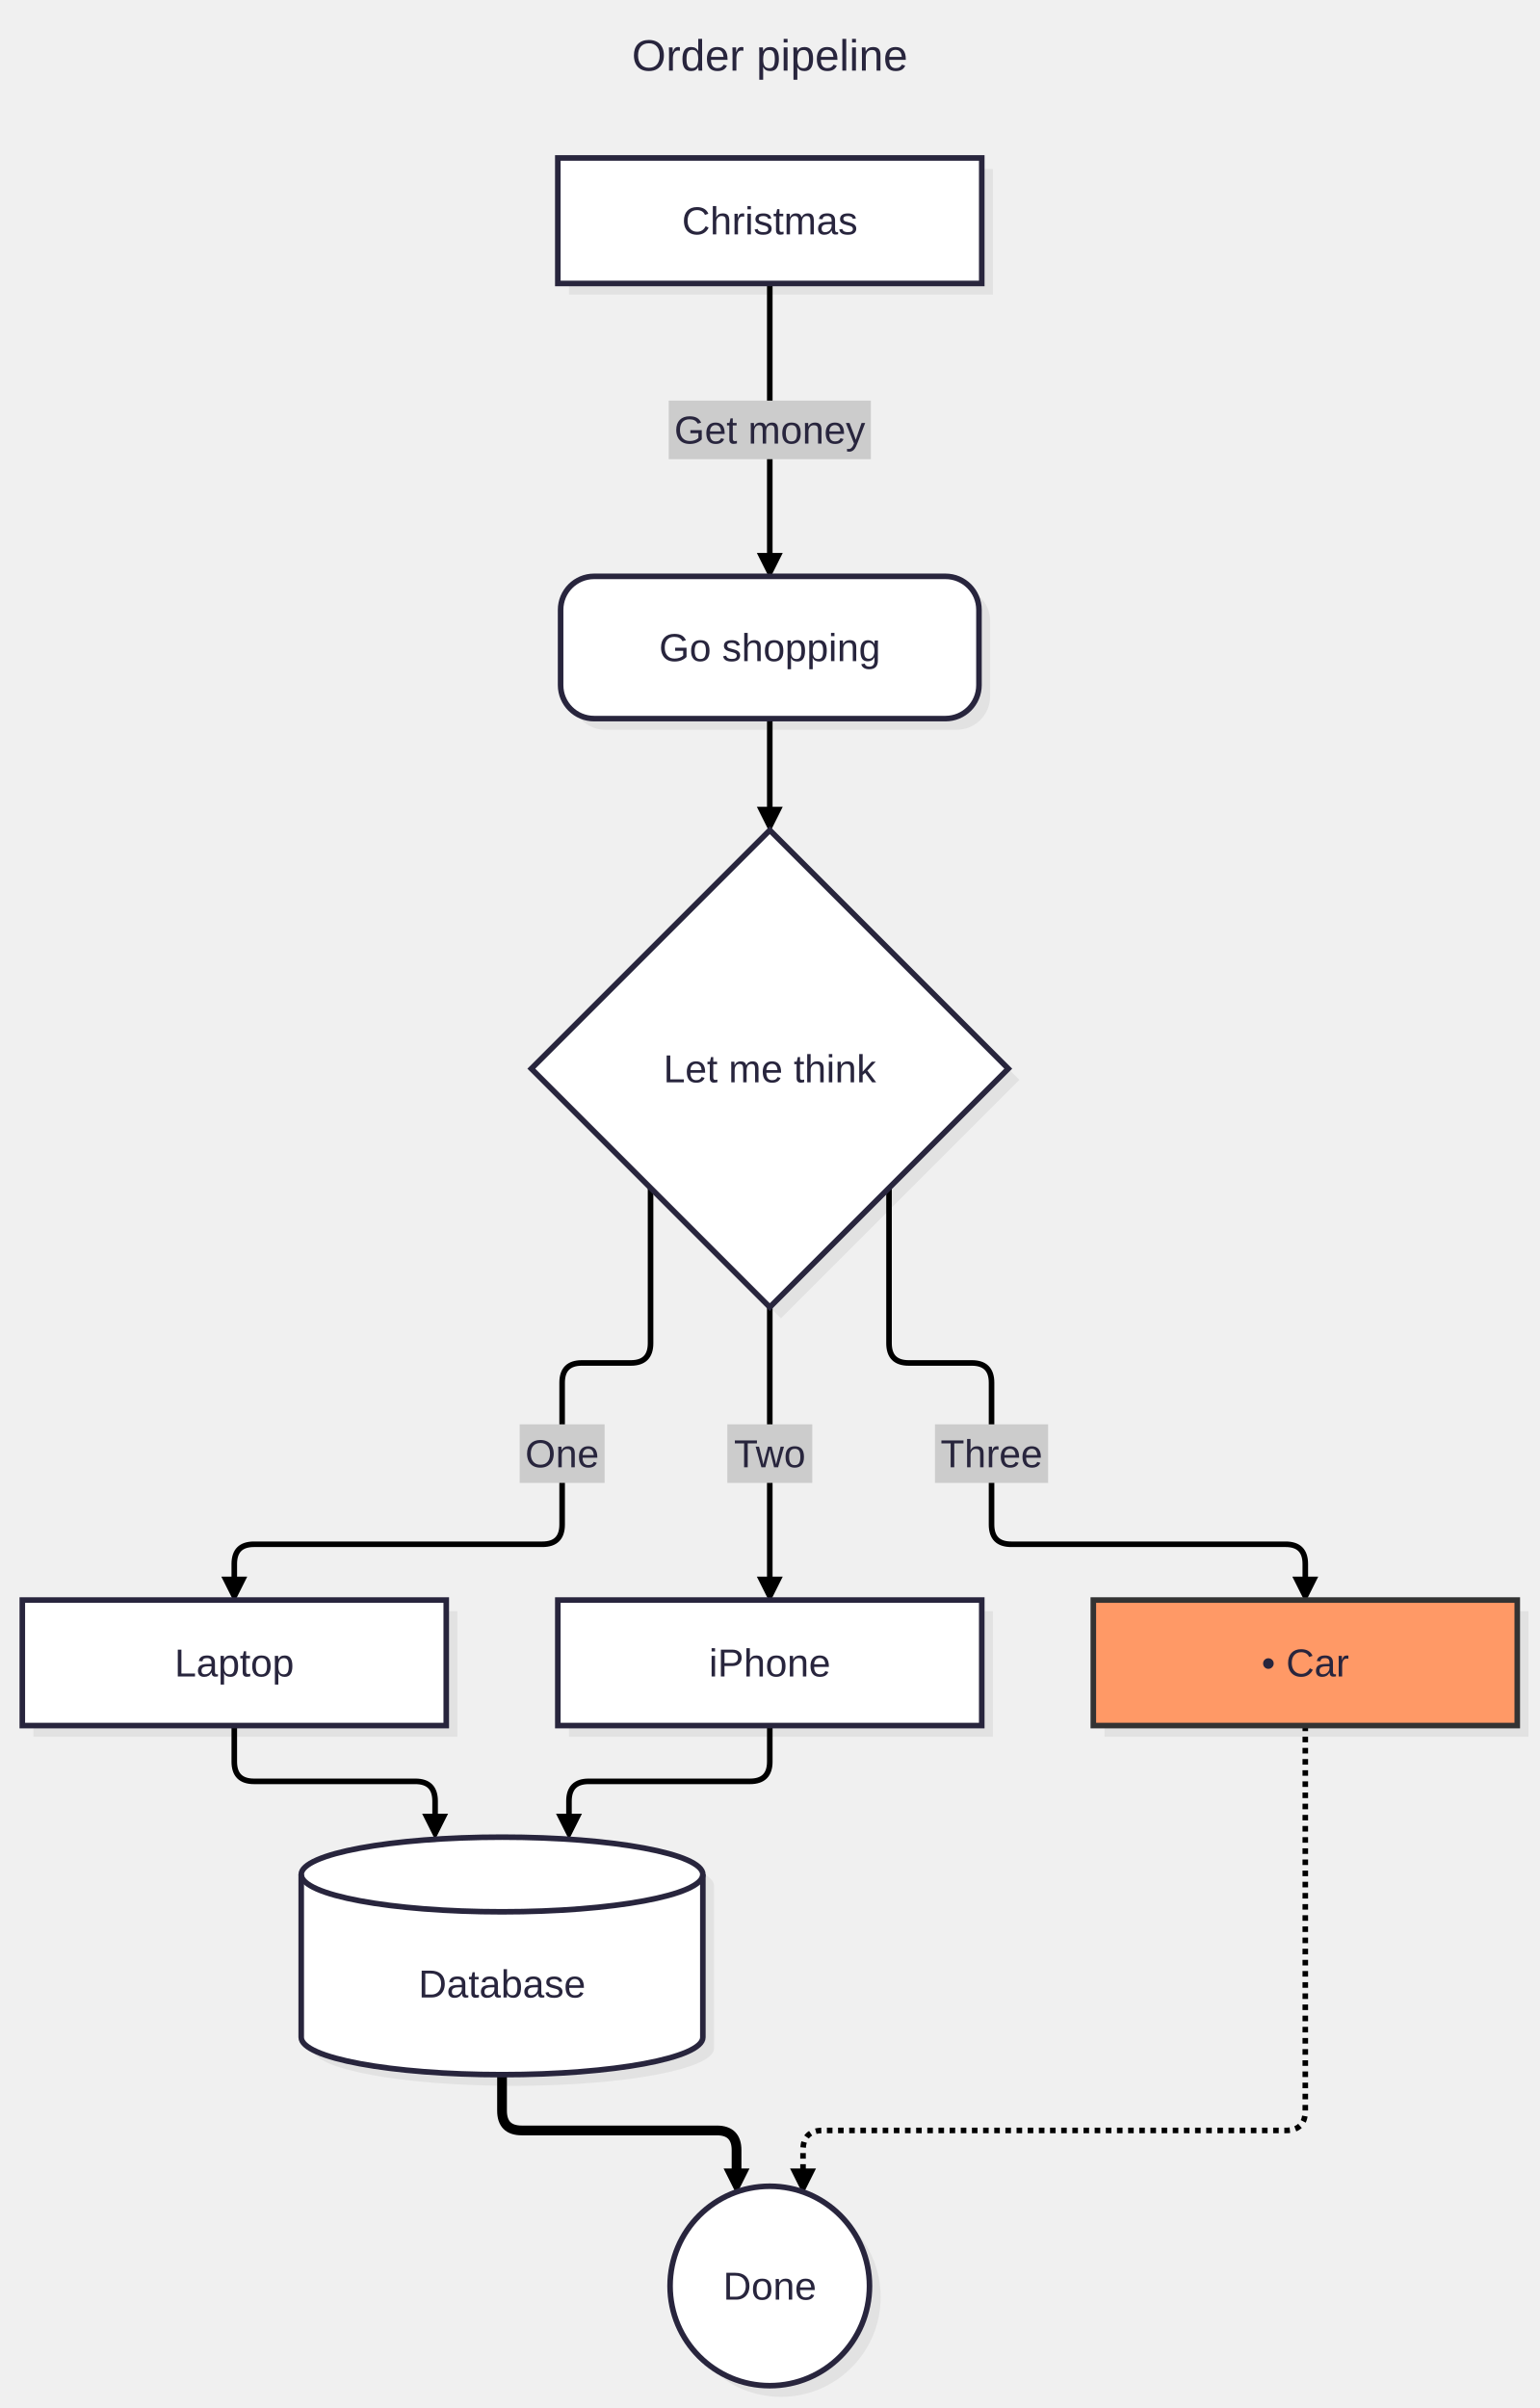
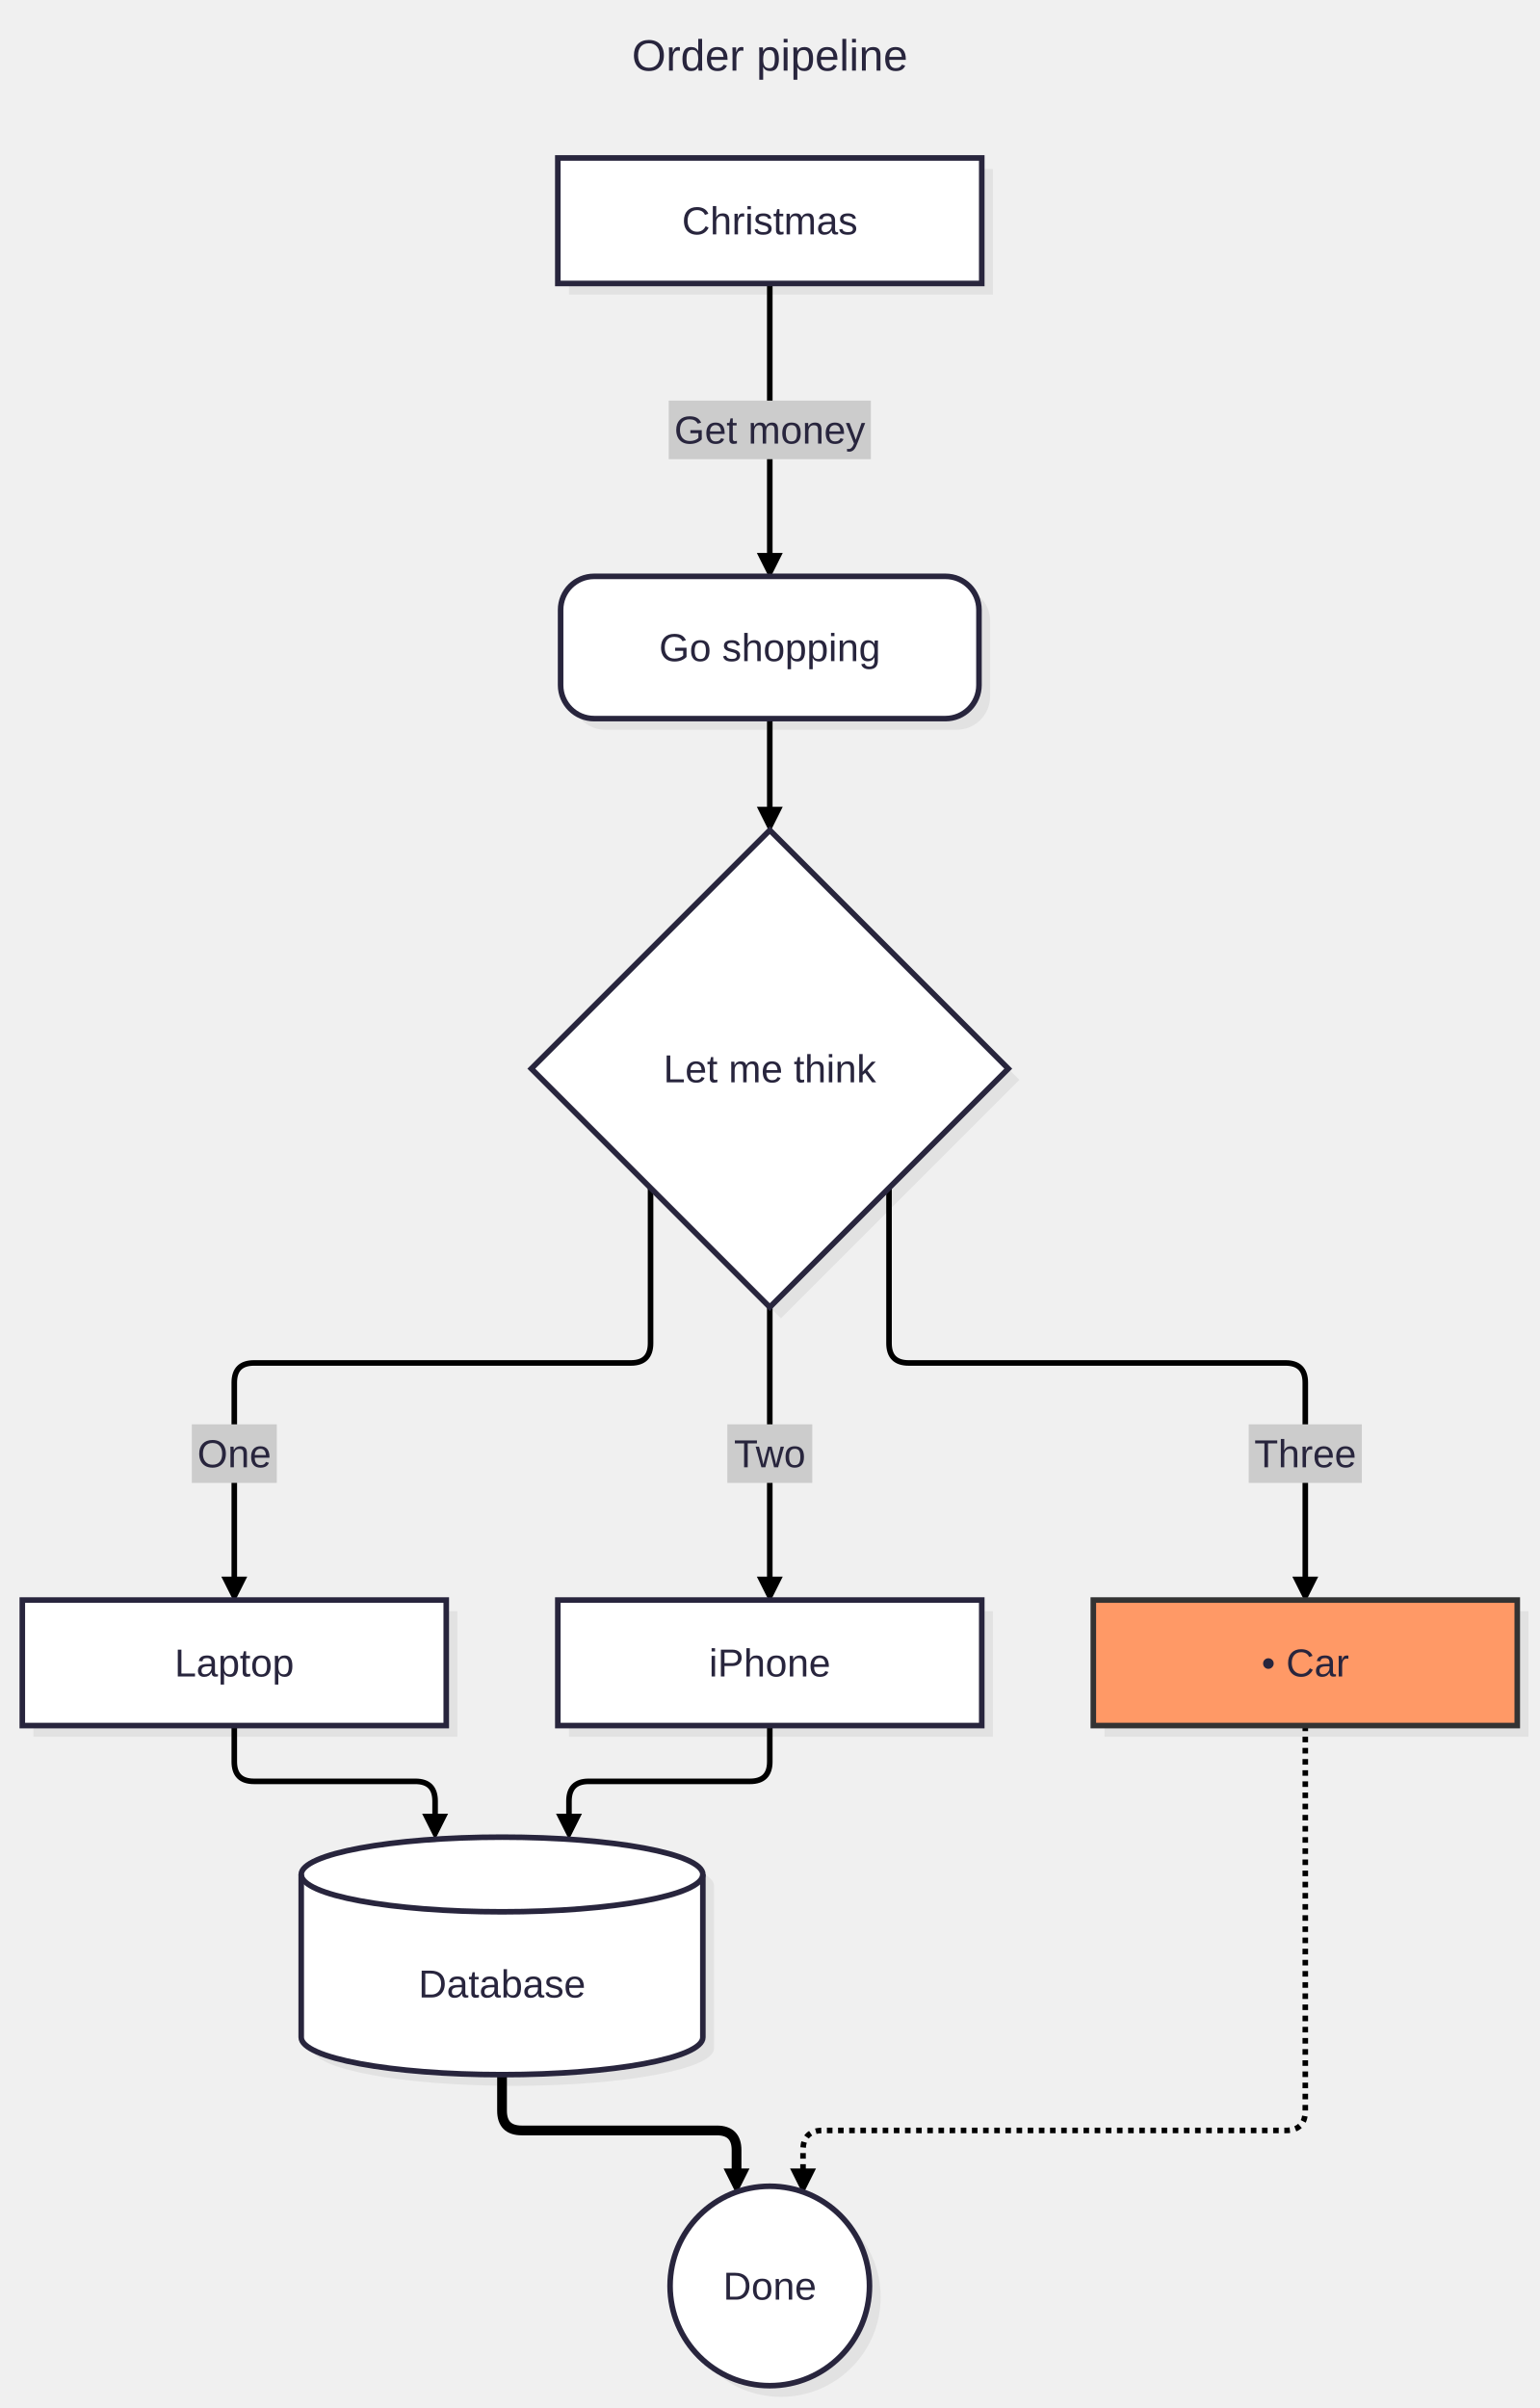
<svg xmlns="http://www.w3.org/2000/svg" id="my-svg" width="100%" class="flowchart" style="max-width: 552px; background-color: white;" viewBox="-8 -56.625 552 863.278" role="graphics-document document" aria-roledescription="flowchart-v2">
  <style>#my-svg{font-family:"Recursive Variable", arial, sans-serif;font-size:16px;}#my-svg text{font-family:"Recursive Variable", arial, sans-serif;}</style>
  <g>
    <g class="edgePaths">
      <g id="L-A-B-0" class="edgePath">
        <path class="flowchart-link LS-A LE-B" d="M268,45L268,146" fill="none" stroke="#000000" stroke-width="2" />
        <path class="marker" d="M272,142L268,150L264,142Z" fill="#000000" stroke="#000000" stroke-width="0.8" />
      </g>
      <g id="L-B-C-1" class="edgePath">
        <path class="flowchart-link LS-B LE-C" d="M268,201L268,237" fill="none" stroke="#000000" stroke-width="2" />
        <path class="marker" d="M272,233L268,241L264,233Z" fill="#000000" stroke="#000000" stroke-width="0.8" />
      </g>
      <g id="L-C-D-2" class="edgePath">
-         <path class="flowchart-link LS-C LE-D" d="M225.25,369.25L225.25,424.929C225.25,429.643,222.893,432,218.179,432L200.618,432C195.904,432,193.547,434.357,193.547,439.071L193.547,489.929C193.547,494.643,191.19,497,186.476,497L83.071,497C78.357,497,76,499.357,76,504.071L76,513" fill="none" stroke="#000000" stroke-width="2" />
+         <path class="flowchart-link LS-C LE-D" d="M225.25,369.25L225.25,424.929C225.25,429.643,222.893,432,218.179,432L83.071,432C78.357,432,76,434.357,76,439.071L76,513" fill="none" stroke="#000000" stroke-width="2" />
        <path class="marker" d="M80,509L76,517L72,509Z" fill="#000000" stroke="#000000" stroke-width="0.8" />
      </g>
      <g id="L-C-E-3" class="edgePath">
        <path class="flowchart-link LS-C LE-E" d="M268,412L268,513" fill="none" stroke="#000000" stroke-width="2" />
        <path class="marker" d="M272,509L268,517L264,509Z" fill="#000000" stroke="#000000" stroke-width="0.8" />
      </g>
      <g id="L-C-F-4" class="edgePath">
-         <path class="flowchart-link LS-C LE-F" d="M310.75,369.25L310.75,424.929C310.75,429.643,313.107,432,317.821,432L340.436,432C345.15,432,347.507,434.357,347.507,439.071L347.507,489.929C347.507,494.643,349.864,497,354.578,497L452.929,497C457.643,497,460,499.357,460,504.071L460,513" fill="none" stroke="#000000" stroke-width="2" />
+         <path class="flowchart-link LS-C LE-F" d="M310.75,369.25L310.75,424.929C310.75,429.643,313.107,432,317.821,432L452.929,432C457.643,432,460,434.357,460,439.071L460,513" fill="none" stroke="#000000" stroke-width="2" />
        <path class="marker" d="M464,509L460,517L456,509Z" fill="#000000" stroke="#000000" stroke-width="0.8" />
      </g>
      <g id="L-D-G-5" class="edgePath">
        <path class="flowchart-link LS-D LE-G" d="M76,562L76,574.929C76,579.643,78.357,582,83.071,582L140.929,582C145.643,582,148,584.357,148,589.071L148,598" fill="none" stroke="#000000" stroke-width="2" />
        <path class="marker" d="M152,594L148,602L144,594Z" fill="#000000" stroke="#000000" stroke-width="0.8" />
      </g>
      <g id="L-E-G-6" class="edgePath">
        <path class="flowchart-link LS-E LE-G" d="M268,562L268,574.929C268,579.643,265.643,582,260.929,582L203.071,582C198.357,582,196,584.357,196,589.071L196,598" fill="none" stroke="#000000" stroke-width="2" />
        <path class="marker" d="M200,594L196,602L192,594Z" fill="#000000" stroke="#000000" stroke-width="0.8" />
      </g>
      <g id="L-F-H-7" class="edgePath">
        <path class="flowchart-link LS-F LE-H" d="M460,562L460,700.078C460,704.792,457.643,707.149,452.929,707.149L286.988,707.149C282.274,707.149,279.917,709.506,279.917,714.22L279.917,725.193" fill="none" stroke="#000000" stroke-width="2" stroke-dasharray="2" />
        <path class="marker" d="M283.917,721.193L279.917,729.193L275.917,721.193Z" fill="#000000" stroke="#000000" stroke-width="0.8" />
      </g>
      <g id="L-G-H-8" class="edgePath">
        <path class="flowchart-link LS-G LE-H" d="M172,687.149L172,700.078C172,704.792,174.357,707.149,179.071,707.149L249.012,707.149C253.726,707.149,256.083,709.506,256.083,714.22L256.083,725.193" fill="none" stroke="#000000" stroke-width="3.5" />
        <path class="marker" d="M260.083,721.193L256.083,729.193L252.083,721.193Z" fill="#000000" stroke="#000000" stroke-width="0.8" />
      </g>
    </g>
    <g class="edgeLabels">
      <g class="edgeLabel">
        <rect x="231.763" y="87" width="72.474" height="21" fill="#cccccc" stroke="none" />
        <text x="268" y="102.4" text-anchor="middle" font-size="14" fill="#28253D">Get money</text>
      </g>
      <g class="edgeLabel">
-         <rect x="178.317" y="454" width="30.46" height="21" fill="#cccccc" stroke="none" />
-         <text x="193.547" y="469.4" text-anchor="middle" font-size="14" fill="#28253D">One</text>
+         <rect x="60.77" y="454" width="30.46" height="21" fill="#cccccc" stroke="none" />
+         <text x="76" y="469.4" text-anchor="middle" font-size="14" fill="#28253D">One</text>
      </g>
      <g class="edgeLabel">
        <rect x="252.777" y="454" width="30.446" height="21" fill="#cccccc" stroke="none" />
        <text x="268" y="469.4" text-anchor="middle" font-size="14" fill="#28253D">Two</text>
      </g>
      <g class="edgeLabel">
-         <rect x="327.223" y="454" width="40.568" height="21" fill="#cccccc" stroke="none" />
-         <text x="347.507" y="469.4" text-anchor="middle" font-size="14" fill="#28253D">Three</text>
+         <rect x="439.716" y="454" width="40.568" height="21" fill="#cccccc" stroke="none" />
+         <text x="460" y="469.4" text-anchor="middle" font-size="14" fill="#28253D">Three</text>
      </g>
    </g>
    <g class="nodes">
      <g id="flowchart-A-0" class="node default">
        <rect class="drop-shadow" x="196" y="4" width="152" height="45" fill="#000000" stroke="none" opacity="0.06" />
        <rect class="basic label-container" x="192" y="0" width="152" height="45" fill="#ffffff" stroke="#28253D" stroke-width="2" />
        <text class="nodeLabel" x="268" y="27.4" text-anchor="middle" font-size="14" fill="#28253D">Christmas</text>
      </g>
      <g id="flowchart-B-1" class="node default">
        <rect class="drop-shadow" x="197" y="154" width="150" height="51" rx="12" ry="12" fill="#000000" stroke="none" opacity="0.06" />
        <rect class="basic label-container" x="193" y="150" width="150" height="51" rx="12" ry="12" fill="#ffffff" stroke="#28253D" stroke-width="2" />
        <text class="nodeLabel" x="268" y="180.4" text-anchor="middle" font-size="14" fill="#28253D">Go shopping</text>
      </g>
      <g id="flowchart-C-2" class="node default">
        <path class="drop-shadow" d="M272,245L357.5,330.5L272,416L186.5,330.5Z" fill="#000000" stroke="none" opacity="0.06" />
        <path class="label-container" d="M268,241L353.5,326.5L268,412L182.5,326.5Z" fill="#ffffff" stroke="#28253D" stroke-width="2" />
        <text class="nodeLabel" x="268" y="331.4" text-anchor="middle" font-size="14" fill="#28253D">Let me think</text>
      </g>
      <g id="flowchart-D-3" class="node default">
        <rect class="drop-shadow" x="4" y="521" width="152" height="45" fill="#000000" stroke="none" opacity="0.06" />
        <rect class="basic label-container" x="0" y="517" width="152" height="45" fill="#ffffff" stroke="#28253D" stroke-width="2" />
        <text class="nodeLabel" x="76" y="544.4" text-anchor="middle" font-size="14" fill="#28253D">Laptop</text>
      </g>
      <g id="flowchart-E-4" class="node default">
        <rect class="drop-shadow" x="196" y="521" width="152" height="45" fill="#000000" stroke="none" opacity="0.06" />
        <rect class="basic label-container" x="192" y="517" width="152" height="45" fill="#ffffff" stroke="#28253D" stroke-width="2" />
        <text class="nodeLabel" x="268" y="544.4" text-anchor="middle" font-size="14" fill="#28253D">iPhone</text>
      </g>
      <g id="flowchart-F-5" class="node default hot">
        <rect class="drop-shadow" x="388" y="521" width="152" height="45" fill="#000000" stroke="none" opacity="0.06" />
        <rect class="basic label-container" x="384" y="517" width="152" height="45" fill="#f96" stroke="#333" stroke-width="2" />
        <text class="nodeLabel" x="460" y="544.4" text-anchor="middle" font-size="14" fill="#28253D">• Car</text>
      </g>
      <g id="flowchart-G-6" class="node default">
        <path class="drop-shadow" d="M104,619.383L104,677.766C104,685.157,136.235,691.149,176,691.149C215.765,691.149,248,685.157,248,677.766L248,619.383C248,611.992,215.765,606,176,606C136.235,606,104,611.992,104,619.383Z" fill="#000000" stroke="none" opacity="0.06" />
        <path class="basic label-container" d="M100,615.383L100,673.766C100,681.157,132.235,687.149,172,687.149C211.765,687.149,244,681.157,244,673.766L244,615.383C244,607.992,211.765,602,172,602C132.235,602,100,607.992,100,615.383Z" fill="#ffffff" stroke="#28253D" stroke-width="2" />
        <path d="M100,615.383C100,622.774,132.235,628.766,172,628.766C211.765,628.766,244,622.774,244,615.383" fill="none" stroke="#28253D" stroke-width="2" />
        <text class="nodeLabel" x="172" y="659.474" text-anchor="middle" font-size="14" fill="#28253D">Database</text>
      </g>
      <g id="flowchart-H-7" class="node default">
        <circle class="drop-shadow" cx="272" cy="766.901" r="35.752" fill="#000000" stroke="none" opacity="0.06" />
        <circle class="basic label-container" cx="268" cy="762.901" r="35.752" fill="#ffffff" stroke="#28253D" stroke-width="2" />
        <text class="nodeLabel" x="268" y="767.801" text-anchor="middle" font-size="14" fill="#28253D">Done</text>
      </g>
    </g>
    <text class="flowchartTitleText" x="268" y="-31.3" text-anchor="middle" font-size="15.75" fill="#28253D">Order pipeline</text>
  </g>
</svg>
